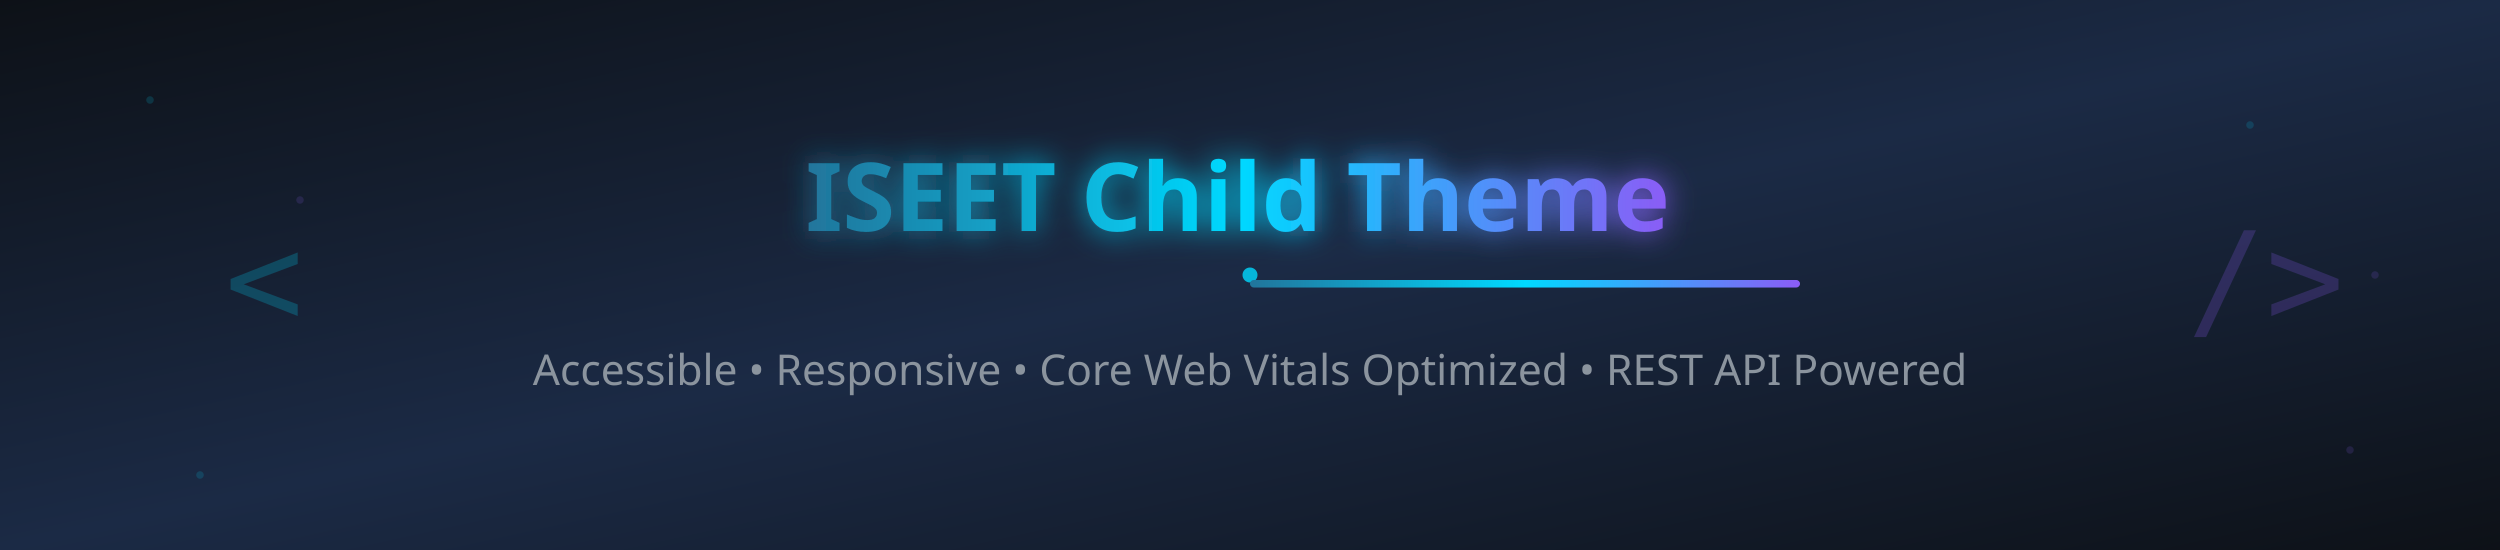
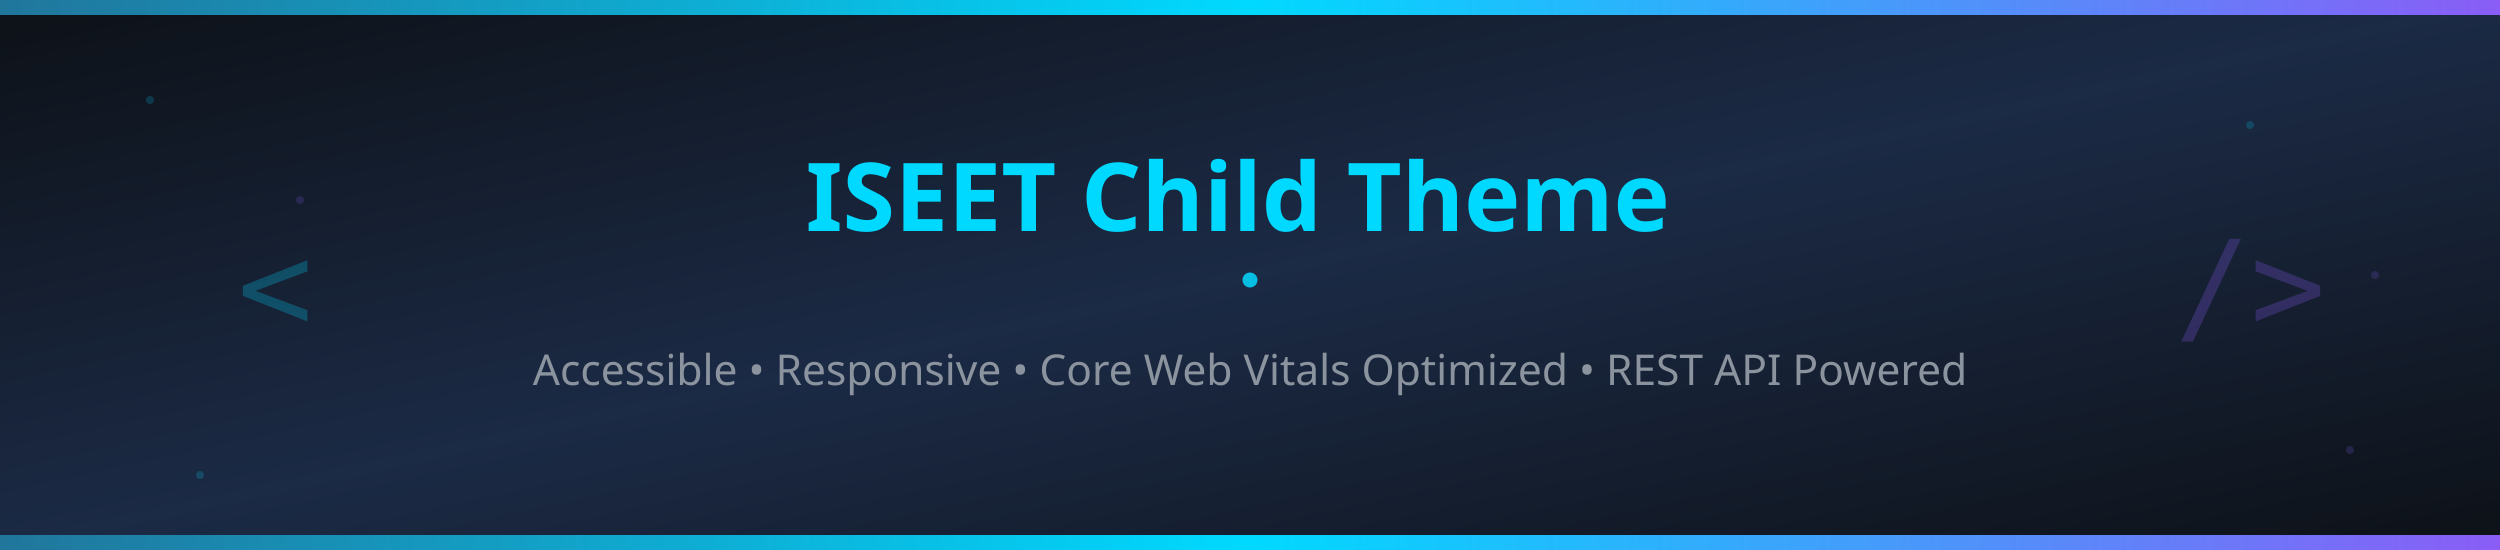
<svg xmlns="http://www.w3.org/2000/svg" width="1000" height="220" viewBox="0 0 1000 220">
  <defs>
-     <linearGradient id="bg" x1="0%" y1="0%" x2="100%" y2="100%">
-       <stop offset="0%" stop-color="#0D1117">
-         <animate attributeName="stop-color" values="#0D1117;#152238;#0D1117" dur="6s" repeatCount="indefinite" />
-       </stop>
-       <stop offset="50%" stop-color="#1B2A45">
-         <animate attributeName="stop-color" values="#1B2A45;#2A1F4A;#1B2A45" dur="6s" repeatCount="indefinite" />
-       </stop>
-       <stop offset="100%" stop-color="#0D1117">
-         <animate attributeName="stop-color" values="#0D1117;#152238;#0D1117" dur="6s" repeatCount="indefinite" />
-       </stop>
+     <linearGradient id="bgW" x1="0%" y1="0%" x2="100%" y2="100%">
+       <stop offset="0%" stop-color="#0D1117" />
+       <stop offset="50%" stop-color="#1B2A45" />
+       <stop offset="100%" stop-color="#0D1117" />
    </linearGradient>
-     <linearGradient id="textGrad" x1="0%" y1="0%" x2="100%" y2="0%">
+     <linearGradient id="accentW" x1="0%" y1="0%" x2="100%" y2="0%">
      <stop offset="0%" stop-color="#21759B" />
      <stop offset="50%" stop-color="#00D9FF" />
      <stop offset="100%" stop-color="#8B5CF6" />
    </linearGradient>
-     <filter id="glow" x="-50%" y="-50%" width="200%" height="200%">
-       <feGaussianBlur stdDeviation="6" result="blur" />
-       <feMerge>
-         <feMergeNode in="blur" />
-         <feMergeNode in="SourceGraphic" />
-       </feMerge>
-     </filter>
  </defs>
-   <rect width="1000" height="220" fill="url(#bg)" />
-   <g opacity="0.15">
-     <circle cx="60" cy="40" r="1.5" fill="#00D9FF" />
-     <circle cx="120" cy="80" r="1.5" fill="#8B5CF6" />
-     <circle cx="900" cy="50" r="1.5" fill="#00D9FF" />
-     <circle cx="940" cy="180" r="1.5" fill="#8B5CF6" />
-     <circle cx="80" cy="190" r="1.5" fill="#00D9FF" />
-     <circle cx="950" cy="110" r="1.5" fill="#8B5CF6" />
+   <rect width="1000" height="220" fill="url(#bgW)" />
+   <rect y="0" width="1000" height="6" fill="url(#accentW)" />
+   <rect y="214" width="1000" height="6" fill="url(#accentW)" />
+   <g opacity="0.18">
+     <circle cx="60" cy="40" r="1.6" fill="#00D9FF" />
+     <circle cx="120" cy="80" r="1.6" fill="#8B5CF6" />
+     <circle cx="900" cy="50" r="1.6" fill="#00D9FF" />
+     <circle cx="940" cy="180" r="1.6" fill="#8B5CF6" />
+     <circle cx="80" cy="190" r="1.6" fill="#00D9FF" />
+     <circle cx="950" cy="110" r="1.6" fill="#8B5CF6" />
  </g>
-   <circle cx="500" cy="110" r="3" fill="#00D9FF" opacity="0.8">
+   <circle cx="500" cy="112" r="3" fill="#00D9FF" opacity="0.85">
    <animateMotion dur="8s" repeatCount="indefinite" path="M 0,0 C 200,-50 350,50 480,-10 C 600,-50 700,40 480,10 Z" />
  </circle>
-   <text x="90" y="130" font-family="Fira Code, monospace" font-size="52" fill="#00D9FF" opacity="0.22">&lt;</text>
-   <text x="875" y="130" font-family="Fira Code, monospace" font-size="52" fill="#8B5CF6" opacity="0.22">/&gt;</text>
-   <text x="50%" y="42%" text-anchor="middle" font-family="Verdana, Geneva, sans-serif" font-size="38" font-weight="bold" fill="url(#textGrad)" filter="url(#glow)">
+   <text x="95" y="132" font-family="Fira Code, Consolas, monospace" font-size="50" fill="#00D9FF" opacity="0.25">&lt;</text>
+   <text x="870" y="132" font-family="Fira Code, Consolas, monospace" font-size="50" fill="#8B5CF6" opacity="0.25">/&gt;</text>
+   <text x="50%" y="42%" text-anchor="middle" font-family="Verdana, Geneva, sans-serif" font-size="38" font-weight="bold" fill="#00D9FF">
    ISEET Child Theme
-     <animate attributeName="opacity" values="0.85;1;0.85" dur="4s" repeatCount="indefinite" />
+     <animate attributeName="fill" values="#00D9FF;#8B5CF6;#00D9FF" dur="5s" repeatCount="indefinite" />
  </text>
-   <rect x="500" y="112" width="220" height="3" rx="1.5" fill="url(#textGrad)">
-     <animate attributeName="width" values="0;220;220" dur="1.6s" />
-     <animate attributeName="x" values="500;390;390" dur="1.6s" />
+   <rect x="500" y="112" width="0" height="3" rx="1.5" fill="url(#accentW)">
+     <animate attributeName="width" values="0;220;220" dur="1.6s" fill="freeze" />
+     <animate attributeName="x" values="500;390;390" dur="1.6s" fill="freeze" />
  </rect>
  <text x="50%" y="70%" text-anchor="middle" font-family="Verdana, Geneva, sans-serif" font-size="17" fill="#8B949E">
    Accessible • Responsive • Core Web Vitals Optimized • REST API Powered
  </text>
</svg>
